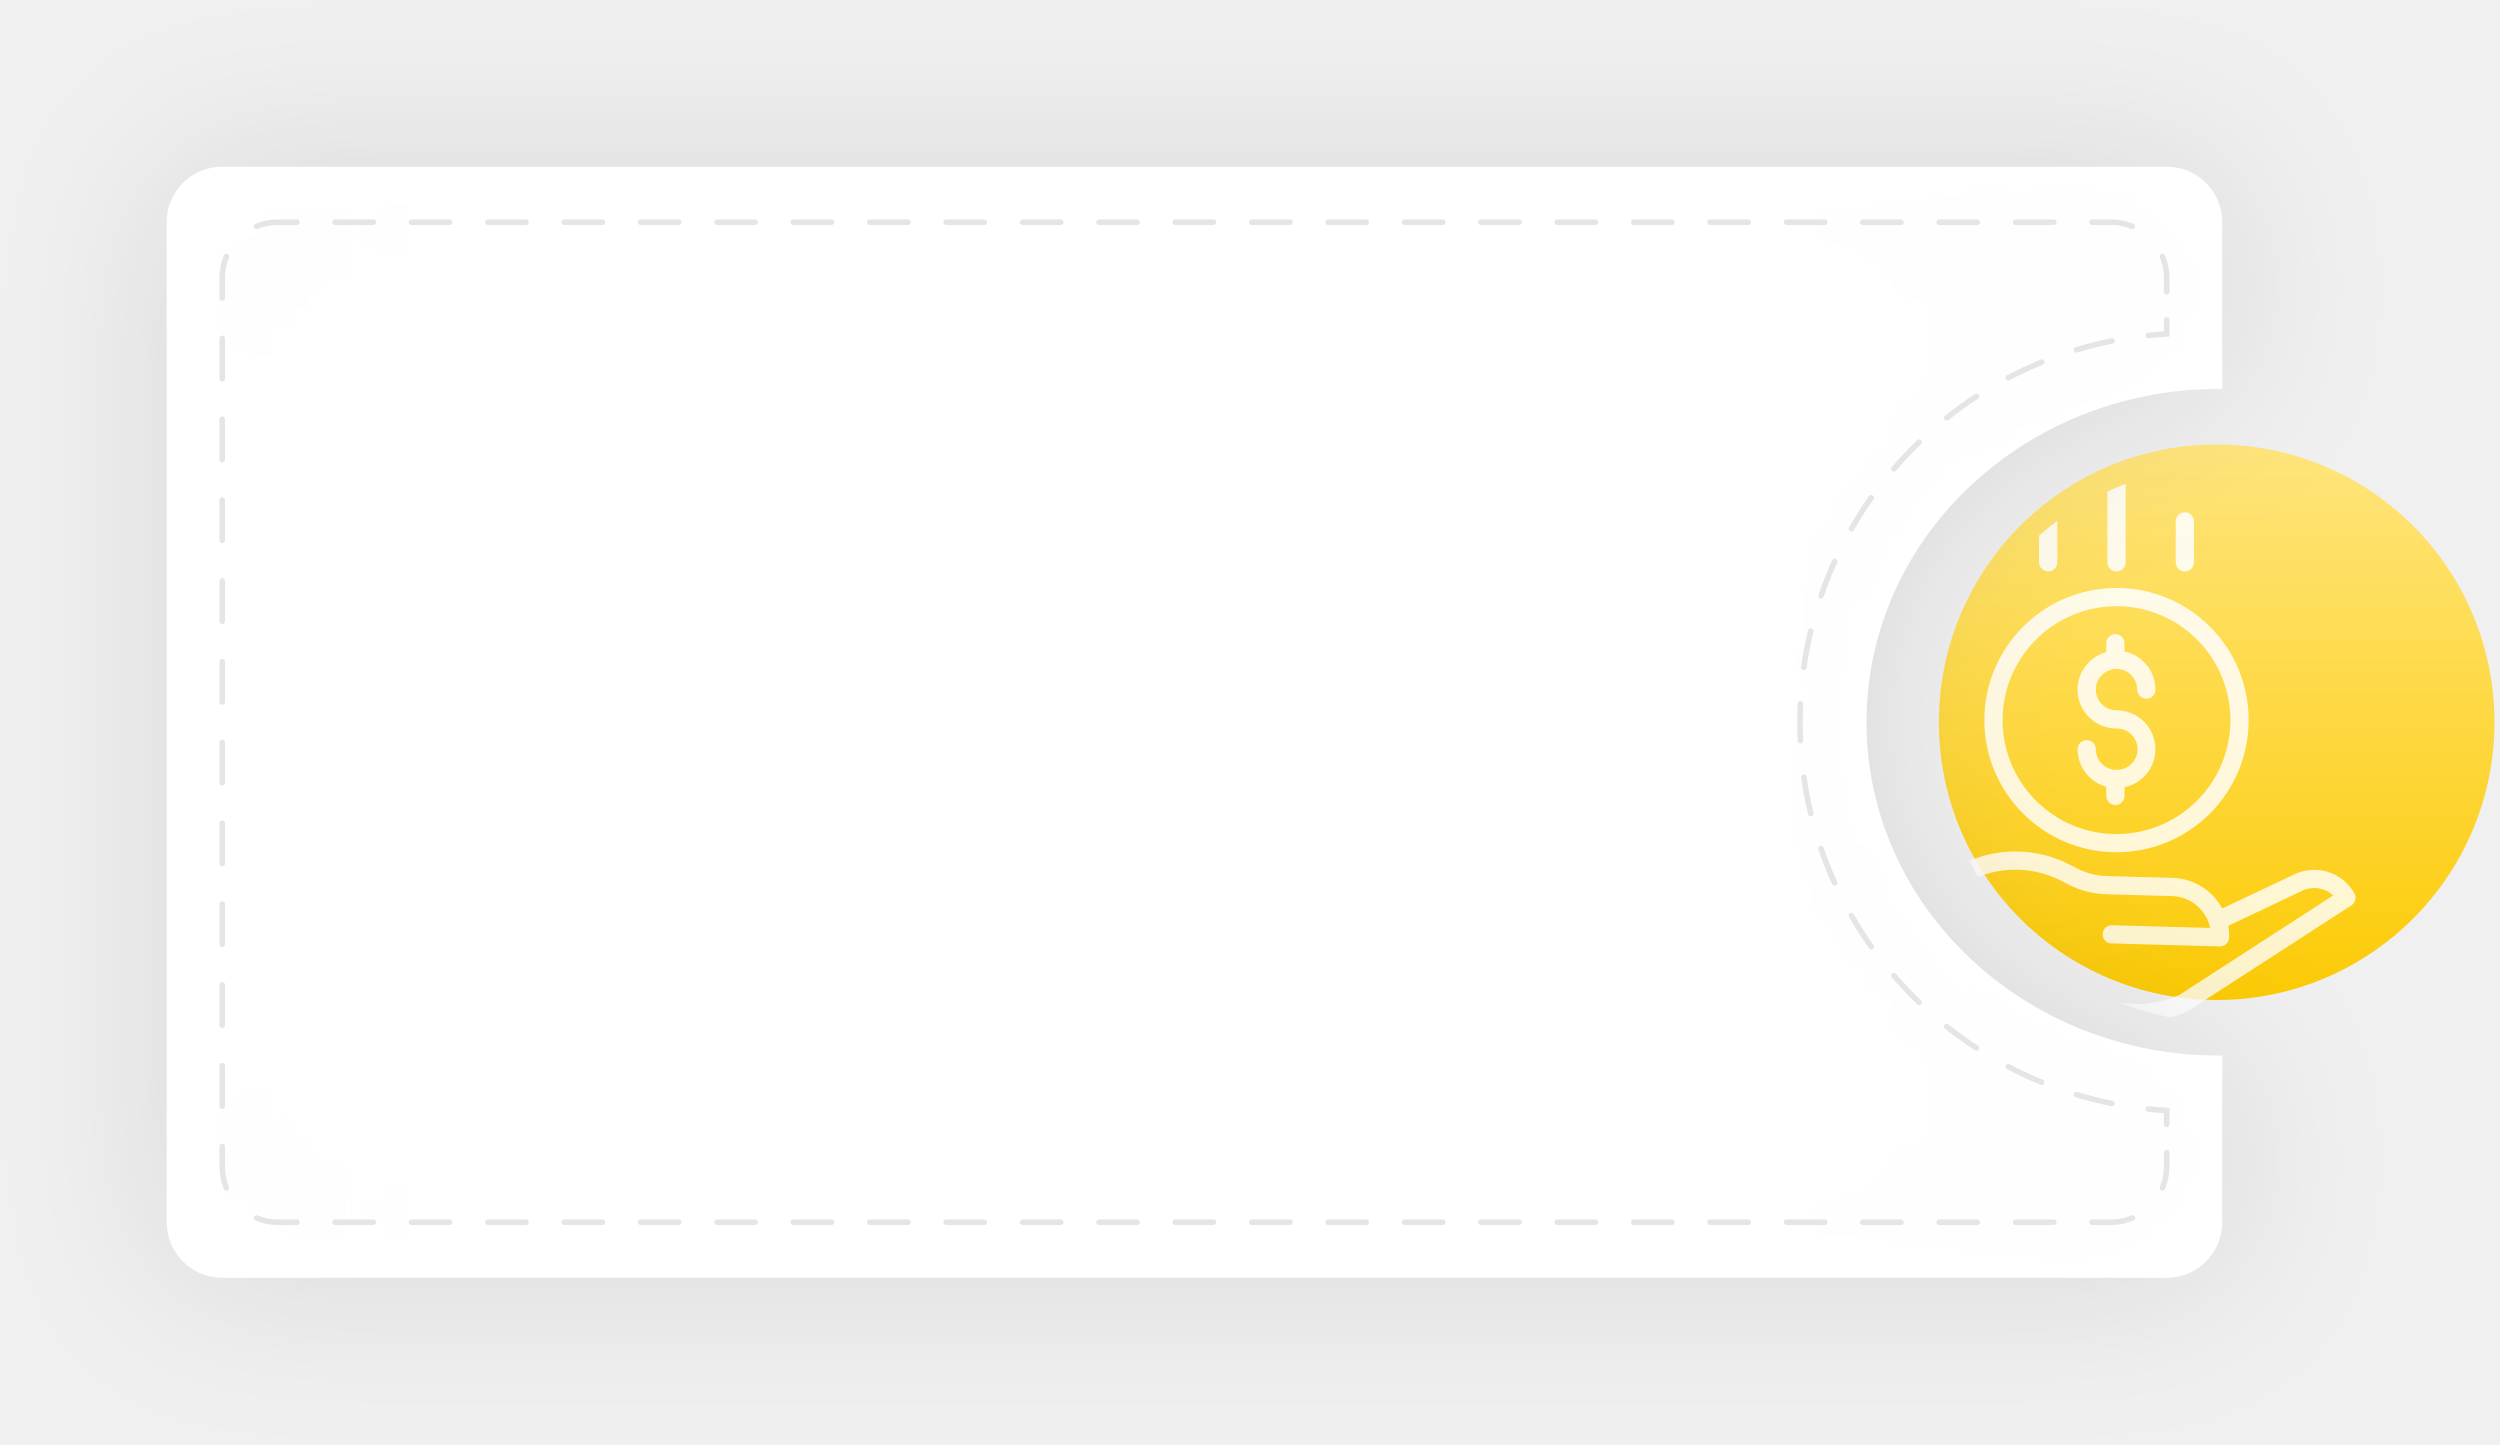
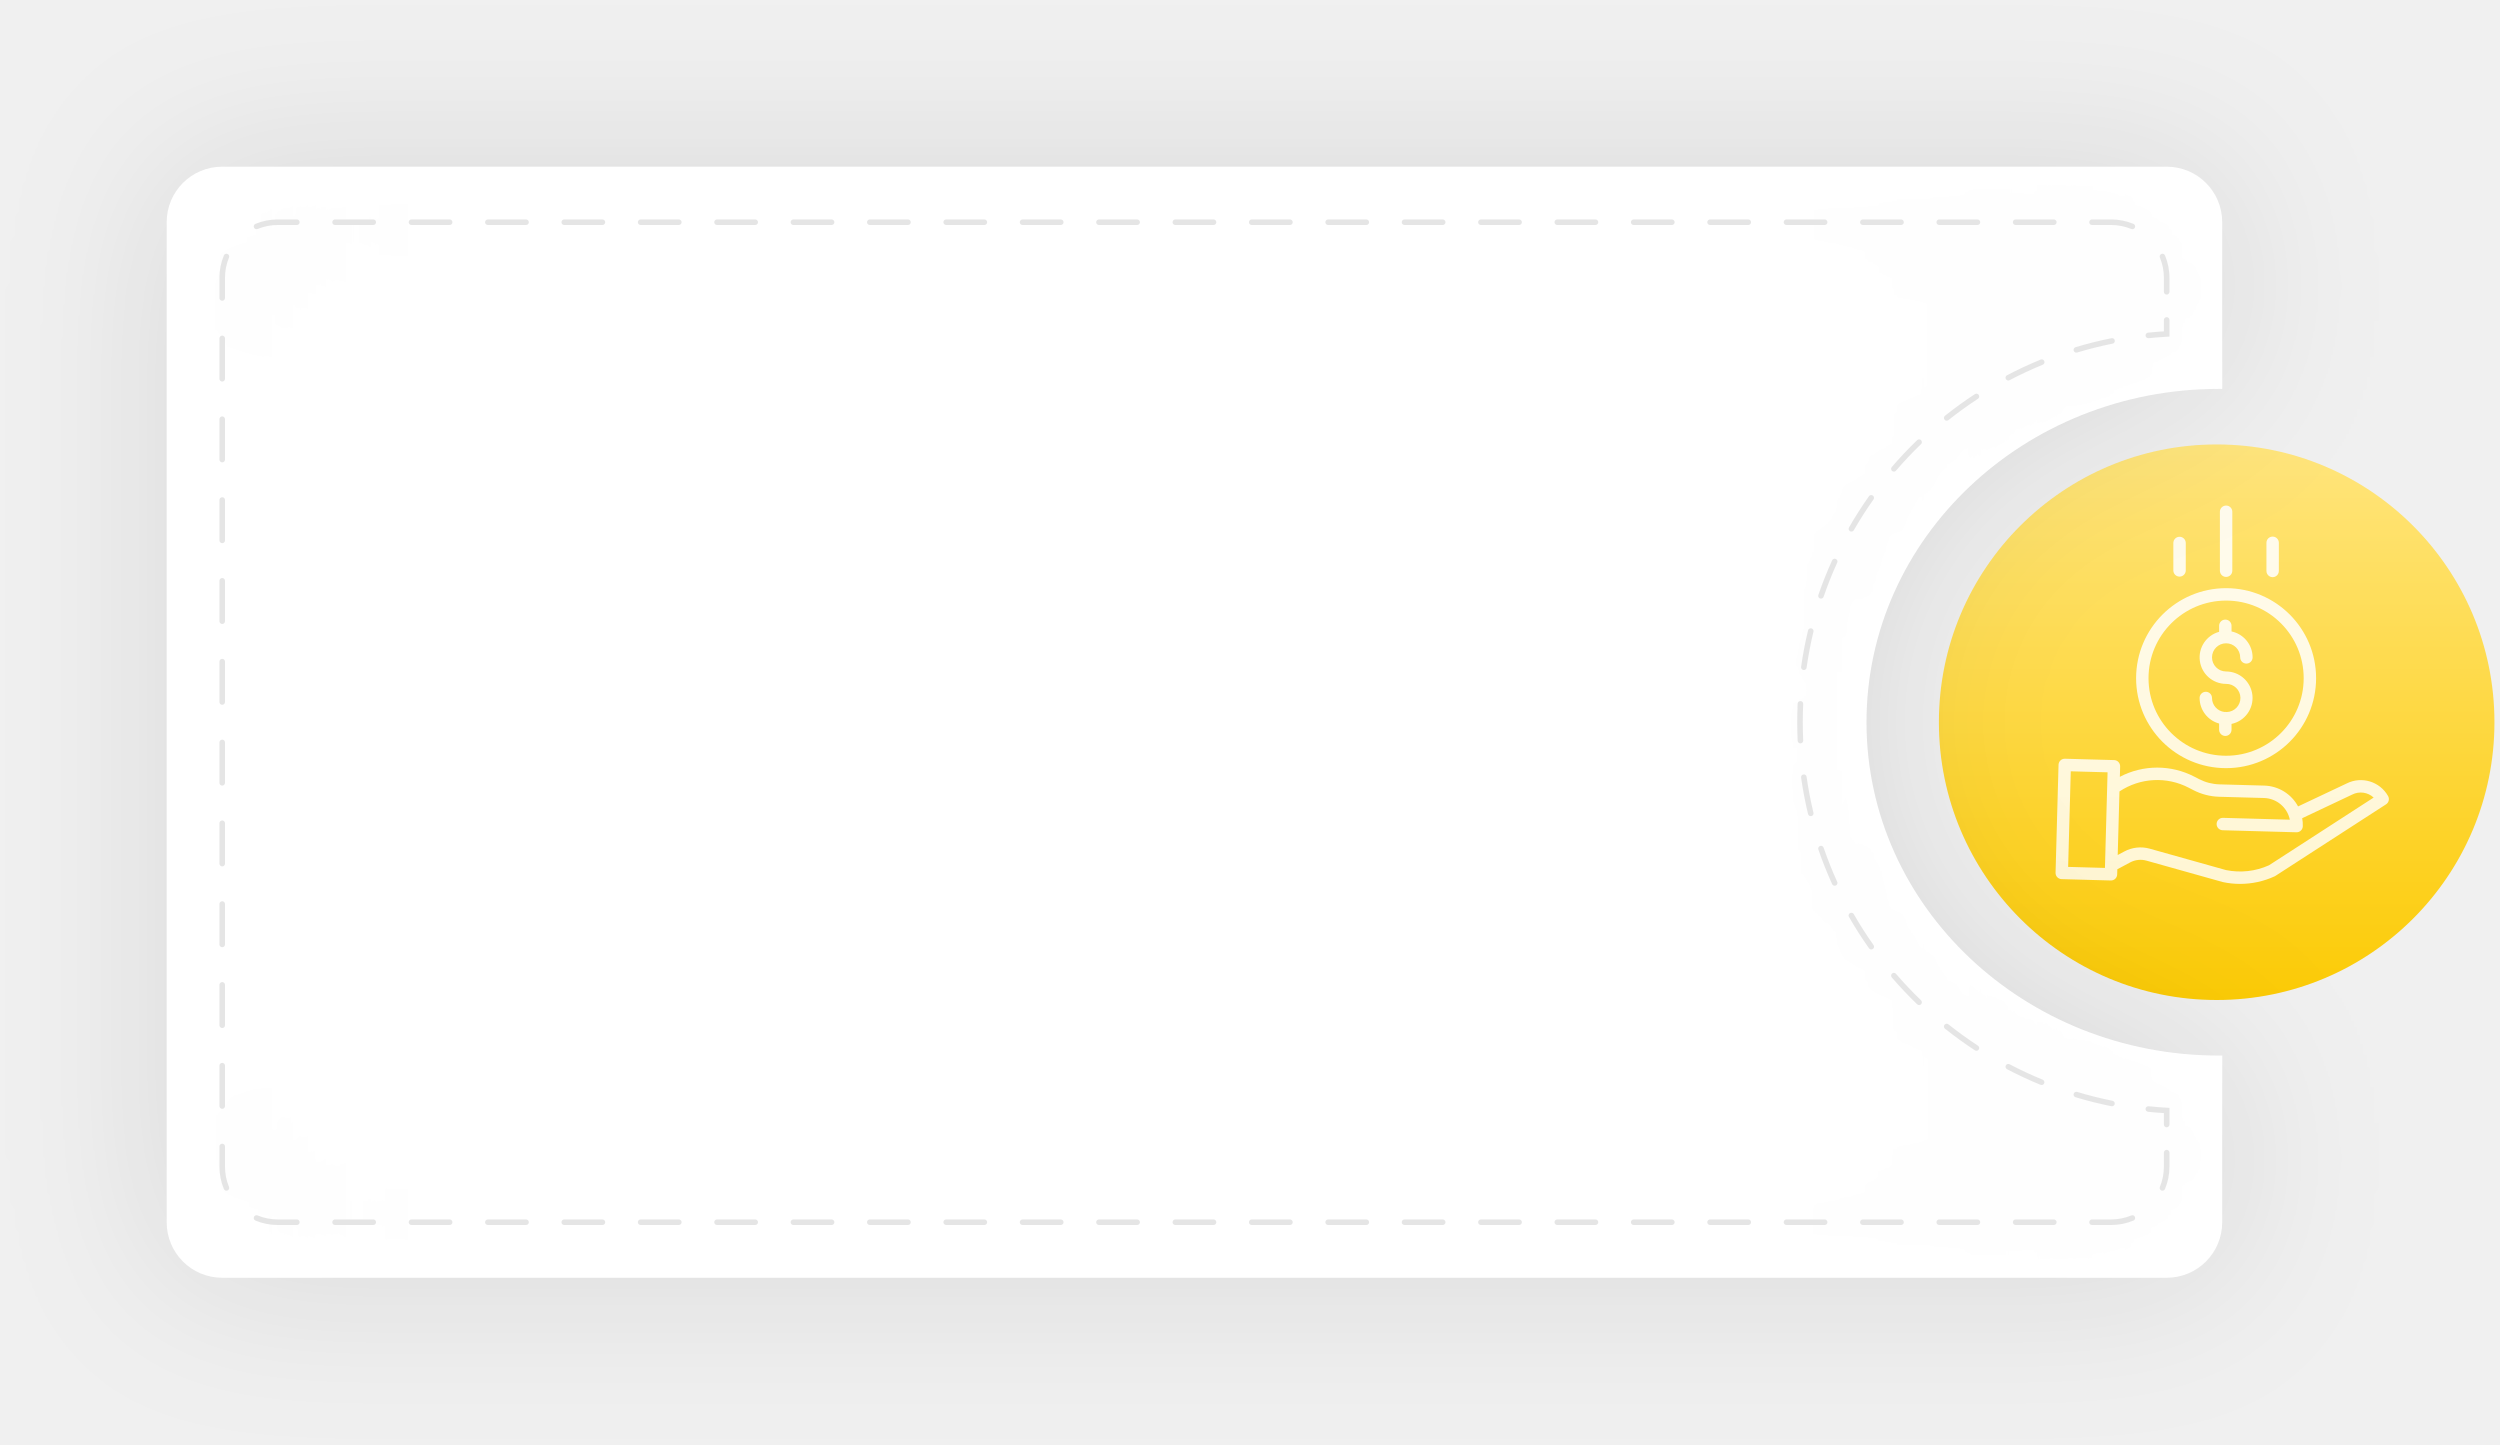
<svg xmlns="http://www.w3.org/2000/svg" width="450" height="260" fill="none">
  <path d="M449 130c0 27.614-22.386 50-50 50s-50-22.386-50-50 22.386-50 50-50 50 22.386 50 50z" fill="url(#paint0_linear)" />
-   <mask id="mask0" maskUnits="userSpaceOnUse" x="350" y="84" width="100" height="100">
-     <circle cx="400" cy="134" r="50" fill="url(#paint1_linear)" />
+   <mask id="mask0" maskUnits="userSpaceOnUse" x="350" y="80" width="100" height="100">
+     <circle cx="400" cy="130" r="50" fill="url(#paint1_linear)" />
  </mask>
  <g mask="url(#mask0)">
-     <path fill-rule="evenodd" clip-rule="evenodd" d="M382.615 85.64v15.583a1.64 1.64 0 11-3.28 0V85.64a1.64 1.64 0 113.28 0zm-1.643 67.766c-13.137 0-23.786-10.649-23.786-23.786.015-13.13 10.656-23.771 23.786-23.786 13.137 0 23.786 10.649 23.786 23.786 0 13.137-10.649 23.786-23.786 23.786zm20.505-23.786c0-11.325-9.18-20.505-20.505-20.505-11.319.013-20.492 9.186-20.505 20.505 0 11.325 9.18 20.505 20.505 20.505s20.505-9.18 20.505-20.505zm-20.931 8.937c.188-.028.378-.021.563.019a3.72 3.72 0 00-.137-7.441 7.004 7.004 0 01-1.845-13.761v-1.593a1.64 1.64 0 013.281 0v1.493a7.016 7.016 0 015.569 6.857 1.64 1.64 0 01-3.28 0 3.725 3.725 0 10-3.725 3.724 7.005 7.005 0 011.436 13.86v1.541a1.64 1.64 0 01-3.281 0v-1.64a7.018 7.018 0 01-5.159-6.757 1.64 1.64 0 113.28 0 3.73 3.73 0 003.298 3.698zm32.299 18.893l-12.849 6.071a10.463 10.463 0 00-8.922-5.505l-11.862-.326a12.542 12.542 0 01-5.391-1.392l-1.207-.626a21.292 21.292 0 00-19.72.021l.076-2.734a1.641 1.641 0 00-1.595-1.686l-13.007-.358a1.64 1.64 0 00-1.684 1.595l-.786 28.543a1.64 1.64 0 001.595 1.685l13.007.358h.045a1.64 1.64 0 001.64-1.595l.037-1.366 3.38-1.809a5.797 5.797 0 014.325-.473l20.179 5.663.018.005.021.006.067.016a21.879 21.879 0 0013.578-1.538c.07-.032.138-.07.203-.112l29.257-18.924a1.64 1.64 0 00.537-2.185 8.285 8.285 0 00-10.942-3.334zm-73.622 22.054l.695-25.264 9.727.268-.695 25.265-9.727-.269zm53.089-.429a18.603 18.603 0 01-11.373 1.27l-20.124-5.649a9.071 9.071 0 00-6.762.739l-1.726.925.462-16.798a18.032 18.032 0 0118.317-.977l1.207.626a15.829 15.829 0 006.809 1.758l11.863.326a7.194 7.194 0 016.837 5.733l-17.669-.487a1.64 1.64 0 00-.09 3.279l19.499.537h.045a1.64 1.64 0 001.639-1.595 10.46 10.46 0 00-.158-2.128l13.179-6.228a.256.256 0 00.024-.011l.014-.007a5.01 5.01 0 015.667.794l-27.66 17.893zm2.602-77.852v-7.381a1.64 1.64 0 10-3.281 0v7.381a1.64 1.64 0 003.281 0zm-24.603-7.381v7.381a1.64 1.64 0 01-3.281 0v-7.381a1.64 1.64 0 013.281 0z" fill="#fff" style="mix-blend-mode:overlay" />
+     <path fill-rule="evenodd" clip-rule="evenodd" d="M401.816 92.117v10.612a1.117 1.117 0 11-2.234 0V92.117a1.117 1.117 0 112.234 0zm-1.119 46.15c-8.947 0-16.199-7.252-16.199-16.198.011-8.942 7.257-16.189 16.199-16.199 8.946 0 16.199 7.252 16.199 16.199 0 8.946-7.253 16.198-16.199 16.198zm13.965-16.198c0-7.713-6.252-13.965-13.965-13.965-7.709.009-13.956 6.256-13.965 13.965 0 7.712 6.252 13.964 13.965 13.964s13.965-6.252 13.965-13.964zm-14.255 6.086c.128-.019.257-.014.383.013a2.534 2.534 0 00-.093-5.068 4.77 4.77 0 01-1.256-9.371v-1.085a1.117 1.117 0 112.234 0v1.016a4.78 4.78 0 013.793 4.67 1.117 1.117 0 11-2.234 0 2.536 2.536 0 10-2.537 2.536 4.771 4.771 0 01.978 9.439v1.05a1.117 1.117 0 11-2.234 0v-1.117a4.779 4.779 0 01-3.514-4.602 1.117 1.117 0 112.234 0 2.54 2.54 0 002.246 2.519zm21.996 12.867l-8.75 4.134a7.128 7.128 0 00-6.077-3.749l-8.078-.222a8.542 8.542 0 01-3.671-.948l-.822-.426a14.498 14.498 0 00-13.43.014l.052-1.862a1.117 1.117 0 00-1.086-1.148l-8.858-.244a1.116 1.116 0 00-1.147 1.086L370 157.096a1.119 1.119 0 001.086 1.148l8.859.243h.03c.606 0 1.101-.481 1.117-1.086l.026-.93 2.301-1.232a3.949 3.949 0 012.946-.323l13.742 3.857a14.73 14.73 0 003.093.33 14.9 14.9 0 006.226-1.359c.048-.022.094-.047.139-.076l19.924-12.888c.497-.322.657-.973.366-1.488a5.642 5.642 0 00-7.452-2.27zm-50.138 15.019l.473-17.206 6.625.183-.474 17.206-6.624-.183zm36.155-.292a12.668 12.668 0 01-7.746.864l-13.705-3.847a6.173 6.173 0 00-4.604.504l-1.176.63.314-11.44a12.281 12.281 0 0112.475-.666l.822.426a10.788 10.788 0 004.637 1.198l8.079.222a4.9 4.9 0 014.656 3.905l-12.033-.333a1.117 1.117 0 00-.061 2.234l13.279.365h.031c.605 0 1.1-.482 1.116-1.086a7.029 7.029 0 00-.108-1.449l8.976-4.241.026-.013a3.413 3.413 0 013.859.541l-18.837 12.186zm1.772-53.02v-5.026a1.117 1.117 0 10-2.234 0v5.026a1.118 1.118 0 102.234 0zm-16.755-5.026v5.026a1.119 1.119 0 01-2.235 0v-5.026a1.118 1.118 0 012.235 0z" fill="#fff" style="mix-blend-mode:overlay" />
  </g>
  <g filter="url(#filter0_d)">
    <path fill-rule="evenodd" clip-rule="evenodd" d="M40 30c-5.523 0-10 4.477-10 10v180c0 5.523 4.477 10 10 10h350c5.523 0 10-4.477 10-10v-30.003l-.6.003c-35.031 0-63.429-26.863-63.429-60s28.398-60 63.429-60c.2 0 .4 0 .6.003V40c0-5.523-4.477-10-10-10H40z" fill="#fff" />
  </g>
  <g filter="url(#filter1_d)">
-     <path d="M390 199.888h.5v-.473l-.472-.027-.028.5zm0-139.776l.028.5.472-.027v-.473h-.5zM39.5 53.636a.5.5 0 001 0h-1zm1 7.273a.5.5 0 00-1 0h1zm-1 7.273a.5.5 0 101 0h-1zm1 7.272a.5.5 0 00-1 0h1zm-1 7.273a.5.5 0 001 0h-1zm1 7.273a.5.5 0 00-1 0h1zm-1 7.273a.5.5 0 101 0h-1zm1 7.272a.5.5 0 00-1 0h1zm-1 7.273a.5.5 0 001 0h-1zm1 7.273a.5.5 0 00-1 0h1zm-1 7.273a.5.5 0 001 0h-1zm1 7.272a.5.5 0 00-1 0h1zm-1 7.273a.5.5 0 001 0h-1zm1 7.273a.5.5 0 00-1 0h1zm-1 7.273a.5.5 0 001 0h-1zm1 7.272a.5.5 0 00-1 0h1zm-1 7.273a.5.5 0 001 0h-1zm1 7.273a.5.5 0 00-1 0h1zm-1 7.272a.5.5 0 101 0h-1zm1 7.273a.5.5 0 00-1 0h1zm-1 7.273a.5.5 0 001 0h-1zm1 7.273a.5.5 0 10-1 0h1zm-.203 7.655a.5.5 0 10.924-.383l-.924.383zm6.067 4.76a.5.5 0 00-.383.924l.383-.924zm7.074 1.721a.5.5 0 000-1v1zm6.874-1a.5.5 0 000 1v-1zm6.876 1a.5.5 0 000-1v1zm6.874-1a.5.5 0 000 1v-1zm6.876 1a.5.5 0 000-1v1zm6.874-1a.5.5 0 000 1v-1zm6.876 1a.5.5 0 000-1v1zm6.874-1a.5.5 0 000 1v-1zm6.876 1a.5.5 0 000-1v1zm6.874-1a.5.5 0 000 1v-1zm6.876 1a.5.5 0 000-1v1zm6.874-1a.5.5 0 000 1v-1zm6.875 1a.5.5 0 100-1v1zm6.875-1a.5.5 0 000 1v-1zm6.876 1a.5.5 0 000-1v1zm6.874-1a.5.5 0 000 1v-1zm6.876 1a.5.5 0 000-1v1zm6.874-1a.5.5 0 000 1v-1zm6.876 1a.5.5 0 000-1v1zm6.874-1a.5.5 0 000 1v-1zm6.876 1a.5.5 0 000-1v1zm6.874-1a.5.5 0 000 1v-1zm6.876 1a.5.5 0 000-1v1zm6.874-1a.5.5 0 000 1v-1zm6.876 1a.5.5 0 000-1v1zm6.874-1a.5.5 0 000 1v-1zm6.876 1a.5.5 0 000-1v1zm6.874-1a.5.5 0 000 1v-1zm6.876 1a.5.5 0 000-1v1zm6.874-1a.5.5 0 000 1v-1zm6.876 1a.5.5 0 000-1v1zm6.874-1a.5.5 0 000 1v-1zm6.876 1a.5.5 0 000-1v1zm6.874-1a.5.5 0 000 1v-1zm6.876 1a.5.5 0 000-1v1zm6.874-1a.5.5 0 000 1v-1zm6.876 1a.5.5 0 000-1v1zm6.874-1a.5.5 0 000 1v-1zm6.876 1a.5.5 0 000-1v1zm6.874-1a.5.5 0 000 1v-1zm6.876 1a.5.5 0 000-1v1zm6.874-1a.5.5 0 000 1v-1zm6.876 1a.5.5 0 000-1v1zm6.874-1a.5.5 0 000 1v-1zm6.876 1a.5.5 0 000-1v1zm6.874-1a.5.5 0 000 1v-1zm6.876 1a.5.5 0 000-1v1zm6.874-1a.5.5 0 000 1v-1zm7.457.203a.5.5 0 10-.383-.924l.383.924zm4.76-6.067a.5.5 0 10.924.383l-.924-.383zm1.721-6.164a.5.5 0 00-1 0h1zm-1-5.056a.5.5 0 001 0h-1zm-2.75-3.29a.5.5 0 10-.103.995l.103-.995zm-6.696-.005a.5.5 0 10.197-.981l-.197.981zm-6.179-2.579a.5.5 0 00-.289.957l.289-.957zm-6.573-1.273a.499.499 0 10.379-.925l-.379.925zm-5.578-3.702a.499.499 0 10-.465.885l.465-.885zm-6.215-2.492a.501.501 0 00.547-.837l-.547.837zm-4.781-4.686a.5.5 0 10-.623.782l.623-.782zm-5.637-3.613a.5.5 0 00.694-.721l-.694.721zm-3.821-5.499a.5.5 0 00-.758.652l.758-.652zm-4.861-4.604a.5.5 0 10.816-.577l-.816.577zm-2.723-6.116a.5.5 0 10-.867.498l.867-.498zm-3.909-5.436a.5.5 0 10.91-.413l-.91.413zm-1.52-6.52a.5.5 0 10-.945.325l.945-.325zm-2.81-6.077a.5.5 0 00.973-.233l-.973.233zm-.257-6.69a.5.5 0 10-.99.14l.99-.14zm-1.613-6.5a.5.5 0 00.999-.046l-.999.046zm.999-6.622a.5.5 0 10-.999-.046l.999.046zm-.376-6.686a.5.5 0 10.99.14l-.99-.14zm2.22-6.317a.5.5 0 00-.973-.233l.973.233zm.892-6.635a.5.5 0 10.945.325l-.945-.325zm3.375-5.782a.5.5 0 10-.91-.413l.91.413zm2.132-6.347a.5.5 0 00.867.498l-.867-.498zm4.406-5.04a.5.5 0 10-.816-.578l.816.577zm3.287-5.834a.5.5 0 00.758.652l-.758-.652zm5.273-4.126a.5.5 0 00-.694-.72l.694.72zm4.32-5.116a.5.5 0 10.623.782l-.623-.782zm5.951-3.067a.501.501 0 00-.547-.837l.547.837zm5.203-4.214a.499.499 0 10.465.885l-.465-.885zm6.422-1.892a.5.5 0 10-.379-.925l.379.925zm5.905-3.155a.5.5 0 00.289.957l-.289-.957zm6.665-.641a.5.5 0 10-.197-.98l.197.98zm6.396-1.981a.5.5 0 00.103.995l-.103-.995zm3.853-2.295a.5.5 0 00-1 0h1zm-1-5.056a.5.5 0 001 0h-1zm.203-6.547a.5.5 0 10-.924.383l.924-.383zm-6.067-4.76a.5.5 0 00.383-.924l-.383.924zm-7.074-1.721a.5.5 0 000 1v-1zm-6.874 1a.5.5 0 000-1v1zm-6.876-1a.5.5 0 000 1v-1zm-6.874 1a.5.5 0 000-1v1zm-6.876-1a.5.5 0 000 1v-1zm-6.874 1a.5.5 0 000-1v1zm-6.876-1a.5.5 0 000 1v-1zm-6.874 1a.5.5 0 000-1v1zm-6.876-1a.5.5 0 000 1v-1zm-6.874 1a.5.5 0 000-1v1zm-6.876-1a.5.5 0 000 1v-1zm-6.874 1a.5.5 0 000-1v1zm-6.876-1a.5.5 0 000 1v-1zm-6.874 1a.5.5 0 000-1v1zm-6.876-1a.5.5 0 000 1v-1zm-6.874 1a.5.5 0 000-1v1zm-6.876-1a.5.5 0 000 1v-1zm-6.874 1a.5.5 0 000-1v1zm-6.876-1a.5.5 0 000 1v-1zm-6.874 1a.5.5 0 000-1v1zm-6.876-1a.5.5 0 000 1v-1zm-6.874 1a.5.5 0 000-1v1zm-6.876-1a.5.5 0 000 1v-1zm-6.874 1a.5.5 0 000-1v1zm-6.876-1a.5.5 0 000 1v-1zm-6.874 1a.5.5 0 000-1v1zm-6.876-1a.5.5 0 000 1v-1zm-6.874 1a.5.5 0 000-1v1zm-6.876-1a.5.5 0 000 1v-1zm-6.874 1a.5.5 0 000-1v1zm-6.876-1a.5.5 0 000 1v-1zm-6.874 1a.5.5 0 000-1v1zm-6.875-1a.5.5 0 100 1v-1zm-6.876 1a.5.5 0 100-1v1zm-6.875-1a.5.5 0 000 1v-1zm-6.874 1a.5.5 0 000-1v1zm-6.876-1a.5.5 0 000 1v-1zm-6.874 1a.5.5 0 000-1v1zm-6.875-1a.5.5 0 100 1v-1zm-6.876 1a.5.5 0 100-1v1zm-6.875-1a.5.5 0 000 1v-1zm-6.874 1a.5.5 0 000-1v1zm-6.876-1a.5.5 0 000 1v-1zm-6.874 1a.5.5 0 000-1v1zm-6.876-1a.5.5 0 000 1v-1zm-6.874 1a.5.5 0 000-1v1zm-6.876-1a.5.5 0 000 1v-1zm-6.874 1a.5.5 0 000-1v1zm-7.457-.203a.5.5 0 00.383.924l-.383-.924zm-4.76 6.067a.5.5 0 00-.924-.383l.924.383zM39.5 50v3.636h1V50h-1zm0 10.91v7.272h1v-7.273h-1zm0 14.544v7.273h1v-7.273h-1zM39.5 90v7.273h1V90h-1zm0 14.545v7.273h1v-7.273h-1zm0 14.546v7.273h1v-7.273h-1zm0 14.545v7.273h1v-7.273h-1zm0 14.546v7.273h1v-7.273h-1zm0 14.545V170h1v-7.273h-1zm0 14.546v7.272h1v-7.272h-1zm0 14.545v7.273h1v-7.273h-1zm0 14.546V210h1v-3.636h-1zm0 3.636c0 1.423.283 2.781.797 4.019l.924-.383A9.467 9.467 0 0140.5 210h-1zm6.48 9.703c1.24.514 2.597.797 4.02.797v-1a9.456 9.456 0 01-3.636-.721l-.383.924zm4.02.797h3.438v-1H50v1zm10.313 0h6.874v-1h-6.874v1zm13.75 0h6.874v-1h-6.874v1zm13.75 0h6.874v-1h-6.874v1zm13.749 0h6.876v-1h-6.876v1zm13.75 0h6.876v-1h-6.876v1zm13.75 0h6.875v-1h-6.875v1zm13.75 0h6.876v-1h-6.876v1zm13.75 0h6.876v-1h-6.876v1zm13.75 0h6.876v-1h-6.876v1zm13.75 0h6.876v-1h-6.876v1zm13.75 0h6.876v-1h-6.876v1zm13.75 0h6.876v-1h-6.876v1zm13.75 0h6.876v-1h-6.876v1zm13.75 0h6.876v-1h-6.876v1zm13.75 0h6.876v-1h-6.876v1zm13.75 0h6.876v-1h-6.876v1zm13.75 0h6.876v-1h-6.876v1zm13.75 0h6.876v-1h-6.876v1zm13.75 0h6.876v-1h-6.876v1zm13.75 0h6.876v-1h-6.876v1zm13.75 0h6.876v-1h-6.876v1zm13.75 0h6.876v-1h-6.876v1zm13.75 0h6.876v-1h-6.876v1zm13.75 0H380v-1h-3.438v1zm3.438 0c1.423 0 2.781-.283 4.019-.797l-.383-.924a9.452 9.452 0 01-3.636.721v1zm9.703-6.481c.514-1.238.797-2.596.797-4.019h-1a9.452 9.452 0 01-.721 3.636l.924.383zM390.5 210v-2.528h-1V210h1zm0-7.584v-2.528h-1v2.528h1zm-.472-3.028a69.392 69.392 0 01-3.278-.262l-.103.995c1.101.114 2.21.203 3.325.266l.056-.999zm-9.777-1.248a69.002 69.002 0 01-6.376-1.598l-.289.957a70.277 70.277 0 006.468 1.622l.197-.981zm-12.57-3.796a69.248 69.248 0 01-5.957-2.777l-.465.885a69.901 69.901 0 006.043 2.817l.379-.925zm-11.625-6.106a69.7 69.7 0 01-5.328-3.849l-.623.782a70.749 70.749 0 005.404 3.904l.547-.837zm-10.271-8.183a69.792 69.792 0 01-4.515-4.778l-.758.652a71.067 71.067 0 004.579 4.847l.694-.721zm-8.56-9.959a69.786 69.786 0 01-3.539-5.539l-.867.498a70.565 70.565 0 003.59 5.618l.816-.577zm-6.538-11.388a69.289 69.289 0 01-2.43-6.107l-.945.325a69.926 69.926 0 002.465 6.195l.91-.413zm-4.267-12.417a69.146 69.146 0 01-1.23-6.457l-.99.14a70.36 70.36 0 001.247 6.55l.973-.233zm-1.844-13.003A71.742 71.742 0 01324.5 130h-1c0 1.118.026 2.229.077 3.334l.999-.046zM324.5 130c0-1.102.026-2.198.076-3.288l-.999-.046A72.292 72.292 0 00323.5 130h1zm.69-9.834c.31-2.186.721-4.34 1.23-6.457l-.973-.233a70.36 70.36 0 00-1.247 6.55l.99.14zm3.067-12.767a69.289 69.289 0 012.43-6.107l-.91-.413a69.926 69.926 0 00-2.465 6.195l.945.325zm5.429-11.956a69.806 69.806 0 013.539-5.539l-.816-.577a70.615 70.615 0 00-3.59 5.618l.867.498zm7.584-10.72a69.937 69.937 0 014.515-4.778l-.694-.72a70.968 70.968 0 00-4.579 4.846l.758.652zm9.458-9.112a69.73 69.73 0 015.328-3.849l-.547-.837a70.726 70.726 0 00-5.404 3.904l.623.782zm10.996-7.178a69.158 69.158 0 015.957-2.777l-.379-.925a70.233 70.233 0 00-6.043 2.817l.465.885zm12.151-4.975a69.1 69.1 0 016.376-1.598l-.197-.98c-2.194.44-4.352.982-6.468 1.62l.289.958zm12.875-2.584c1.086-.113 2.178-.2 3.278-.262l-.056-.999a70.987 70.987 0 00-3.325.266l.103.995zm3.75-.762v-2.528h-1v2.528h1zm0-7.584V50h-1v2.528h1zm0-2.528c0-1.423-.283-2.78-.797-4.02l-.924.384A9.456 9.456 0 01389.5 50h1zm-6.481-9.703A10.466 10.466 0 00380 39.5v1c1.289 0 2.517.257 3.636.72l.383-.923zM380 39.5h-3.438v1H380v-1zm-10.312 0h-6.876v1h6.876v-1zm-13.75 0h-6.876v1h6.876v-1zm-13.75 0h-6.876v1h6.876v-1zm-13.75 0h-6.876v1h6.876v-1zm-13.75 0h-6.876v1h6.876v-1zm-13.75 0h-6.876v1h6.876v-1zm-13.75 0h-6.876v1h6.876v-1zm-13.75 0h-6.876v1h6.876v-1zm-13.75 0h-6.876v1h6.876v-1zm-13.75 0h-6.876v1h6.876v-1zm-13.75 0h-6.876v1h6.876v-1zm-13.75 0h-6.876v1h6.876v-1zm-13.75 0h-6.876v1h6.876v-1zm-13.75 0h-6.876v1h6.876v-1zm-13.75 0h-6.876v1h6.876v-1zm-13.75 0h-6.875v1h6.875v-1zm-13.751 0h-6.875v1h6.875v-1zm-13.749 0h-6.876v1h6.876v-1zm-13.75 0h-6.875v1h6.875v-1zm-13.751 0h-6.875v1h6.875v-1zm-13.75 0h-6.874v1h6.874v-1zm-13.75 0h-6.874v1h6.874v-1zm-13.75 0h-6.874v1h6.874v-1zm-13.75 0H50v1h3.438v-1zM50 39.5c-1.423 0-2.78.283-4.02.797l.384.924A9.47 9.47 0 0150 40.5v-1zm-9.703 6.48A10.471 10.471 0 0039.5 50h1a9.47 9.47 0 01.72-3.636l-.923-.383z" fill="#E5E5E5" />
+     <path d="M390 199.888h.5v-.473l-.472-.027-.028.5zm0-139.776l.028.5.472-.027v-.473h-.5zM39.5 53.636a.5.5 0 001 0h-1zm1 7.273a.5.5 0 00-1 0h1zm-1 7.273a.5.5 0 101 0h-1zm1 7.272a.5.5 0 00-1 0h1zm-1 7.273a.5.5 0 001 0h-1zm1 7.273a.5.5 0 00-1 0h1zm-1 7.273a.5.5 0 101 0h-1zm1 7.272a.5.5 0 00-1 0h1zm-1 7.273a.5.5 0 001 0h-1zm1 7.273a.5.5 0 00-1 0h1zm-1 7.273a.5.5 0 001 0h-1zm1 7.272a.5.5 0 00-1 0h1zm-1 7.273a.5.5 0 001 0h-1zm1 7.273a.5.5 0 00-1 0h1zm-1 7.273a.5.5 0 001 0h-1zm1 7.272a.5.5 0 00-1 0h1zm-1 7.273a.5.5 0 001 0h-1zm1 7.273a.5.5 0 00-1 0h1zm-1 7.272a.5.5 0 101 0h-1zm1 7.273a.5.5 0 00-1 0h1zm-1 7.273a.5.5 0 001 0h-1zm1 7.273a.5.5 0 10-1 0h1zm-.203 7.655a.5.5 0 10.924-.383l-.924.383zm6.067 4.76a.5.5 0 00-.383.924l.383-.924zm7.074 1.721a.5.5 0 000-1v1zm6.874-1a.5.5 0 000 1v-1zm6.876 1a.5.5 0 000-1v1zm6.874-1a.5.5 0 000 1v-1zm6.876 1a.5.5 0 000-1v1zm6.874-1a.5.5 0 000 1v-1zm6.876 1a.5.5 0 000-1v1zm6.874-1a.5.5 0 000 1v-1zm6.876 1a.5.5 0 000-1v1zm6.874-1a.5.5 0 000 1v-1zm6.876 1a.5.5 0 000-1v1zm6.874-1a.5.5 0 000 1v-1zm6.875 1a.5.5 0 100-1v1zm6.875-1a.5.5 0 000 1v-1zm6.876 1a.5.5 0 000-1v1zm6.874-1a.5.5 0 000 1v-1zm6.876 1a.5.5 0 000-1v1zm6.874-1a.5.5 0 000 1v-1zm6.876 1a.5.5 0 000-1v1zm6.874-1a.5.5 0 000 1v-1zm6.876 1a.5.5 0 000-1v1zm6.874-1a.5.5 0 000 1v-1zm6.876 1a.5.5 0 000-1v1zm6.874-1a.5.5 0 000 1v-1zm6.876 1a.5.5 0 000-1v1zm6.874-1a.5.5 0 000 1v-1zm6.876 1a.5.5 0 000-1v1zm6.874-1a.5.5 0 000 1v-1zm6.876 1a.5.5 0 000-1v1zm6.874-1a.5.5 0 000 1v-1zm6.876 1a.5.5 0 000-1v1zm6.874-1a.5.5 0 000 1v-1zm6.876 1a.5.5 0 000-1v1zm6.874-1a.5.5 0 000 1v-1zm6.876 1a.5.5 0 000-1v1zm6.874-1a.5.5 0 000 1v-1zm6.876 1a.5.5 0 000-1v1zm6.874-1a.5.5 0 000 1v-1zm6.876 1a.5.5 0 000-1v1zm6.874-1a.5.5 0 000 1v-1zm6.876 1a.5.5 0 000-1v1zm6.874-1a.5.5 0 000 1v-1zm6.876 1a.5.5 0 000-1v1zm6.874-1a.5.5 0 000 1v-1zm6.876 1a.5.5 0 000-1v1zm6.874-1a.5.5 0 000 1v-1zm6.876 1a.5.5 0 000-1v1zm6.874-1a.5.5 0 000 1v-1zm7.457.203a.5.5 0 10-.383-.924l.383.924zm4.76-6.067a.5.5 0 10.924.383l-.924-.383zm1.721-6.164a.5.5 0 00-1 0h1zm-1-5.056a.5.5 0 001 0h-1zm-2.75-3.29a.5.5 0 10-.103.995l.103-.995zm-6.696-.005a.5.5 0 10.197-.981l-.197.981zm-6.179-2.579a.5.5 0 00-.289.957l.289-.957zm-6.573-1.273a.499.499 0 10.379-.925l-.379.925zm-5.578-3.702a.499.499 0 10-.465.885l.465-.885zm-6.215-2.492a.501.501 0 00.547-.837l-.547.837zm-4.781-4.686a.5.5 0 10-.623.782l.623-.782zm-5.637-3.613a.5.5 0 00.694-.721l-.694.721zm-3.821-5.499a.5.5 0 00-.758.652l.758-.652zm-4.861-4.604a.5.5 0 10.816-.577l-.816.577zm-2.723-6.116a.5.5 0 10-.867.498l.867-.498zm-3.909-5.436a.5.5 0 10.91-.413l-.91.413zm-1.52-6.52a.5.5 0 10-.945.325l.945-.325zm-2.81-6.077a.5.5 0 00.973-.233l-.973.233zm-.257-6.69a.5.5 0 10-.99.14l.99-.14zm-1.613-6.5a.5.5 0 00.999-.046l-.999.046zm.999-6.622a.5.5 0 10-.999-.046l.999.046zm-.376-6.686a.5.5 0 10.99.14l-.99-.14zm2.22-6.317a.5.5 0 00-.973-.233l.973.233zm.892-6.635a.5.5 0 10.945.325l-.945-.325zm3.375-5.782a.5.5 0 10-.91-.413l.91.413zm2.132-6.347a.5.5 0 00.867.498l-.867-.498zm4.406-5.04a.5.5 0 10-.816-.578l.816.577zm3.287-5.834a.5.5 0 00.758.652l-.758-.652zm5.273-4.126a.5.5 0 00-.694-.72l.694.72zm4.32-5.116a.5.5 0 10.623.782l-.623-.782zm5.951-3.067a.501.501 0 00-.547-.837l.547.837zm5.203-4.214a.499.499 0 10.465.885l-.465-.885zm6.422-1.892a.5.5 0 10-.379-.925l.379.925zm5.905-3.155a.5.5 0 00.289.957l-.289-.957zm6.665-.641a.5.5 0 10-.197-.98l.197.98zm6.396-1.981a.5.5 0 00.103.995l-.103-.995zm3.853-2.295a.5.5 0 00-1 0h1zm-1-5.056a.5.5 0 001 0h-1zm.203-6.547a.5.5 0 10-.924.383l.924-.383zm-6.067-4.76a.5.5 0 00.383-.924l-.383.924zm-7.074-1.721a.5.5 0 000 1v-1zm-6.874 1a.5.5 0 000-1v1zm-6.876-1a.5.5 0 000 1v-1zm-6.874 1a.5.5 0 000-1v1zm-6.876-1a.5.5 0 000 1v-1zm-6.874 1a.5.5 0 000-1v1zm-6.876-1a.5.5 0 000 1v-1zm-6.874 1a.5.5 0 000-1v1zm-6.876-1a.5.5 0 000 1v-1zm-6.874 1a.5.5 0 000-1v1zm-6.876-1a.5.5 0 000 1v-1zm-6.874 1a.5.5 0 000-1v1zm-6.876-1a.5.5 0 000 1v-1zm-6.874 1a.5.5 0 000-1v1zm-6.876-1a.5.5 0 000 1v-1zm-6.874 1a.5.5 0 000-1v1zm-6.876-1a.5.5 0 000 1v-1zm-6.874 1a.5.5 0 000-1v1zm-6.876-1a.5.5 0 000 1v-1zm-6.874 1a.5.5 0 000-1v1zm-6.876-1a.5.5 0 000 1v-1zm-6.874 1a.5.5 0 000-1v1zm-6.876-1a.5.5 0 000 1v-1zm-6.874 1a.5.5 0 000-1v1zm-6.876-1a.5.5 0 000 1v-1zm-6.874 1a.5.5 0 000-1v1zm-6.876-1a.5.5 0 000 1v-1zm-6.874 1a.5.5 0 000-1v1zm-6.876-1a.5.5 0 000 1v-1zm-6.874 1a.5.5 0 000-1v1zm-6.876-1a.5.5 0 000 1v-1zm-6.874 1a.5.5 0 000-1v1zm-6.875-1a.5.5 0 100 1v-1zm-6.876 1a.5.5 0 100-1v1zm-6.875-1a.5.5 0 000 1v-1zm-6.874 1a.5.5 0 000-1v1zm-6.876-1a.5.5 0 000 1v-1zm-6.874 1a.5.5 0 000-1v1zm-6.875-1a.5.5 0 100 1v-1zm-6.876 1a.5.5 0 100-1v1zm-6.875-1a.5.5 0 000 1v-1zm-6.874 1a.5.5 0 000-1v1zm-6.876-1a.5.5 0 000 1v-1zm-6.874 1a.5.5 0 000-1v1zm-6.876-1a.5.5 0 000 1v-1zm-6.874 1a.5.5 0 000-1v1zm-6.876-1a.5.5 0 000 1v-1zm-6.874 1a.5.5 0 000-1v1zm-7.457-.203a.5.5 0 00.383.924l-.383-.924zm-4.76 6.067a.5.5 0 00-.924-.383l.924.383zM39.5 50v3.636h1V50h-1zm0 10.91v7.272h1v-7.273h-1zm0 14.544v7.273h1v-7.273h-1zM39.5 90v7.273h1V90h-1zm0 14.545v7.273h1v-7.273h-1zm0 14.546v7.273h1v-7.273h-1zm0 14.545v7.273h1v-7.273h-1zm0 14.546v7.273h1v-7.273h-1zm0 14.545V170h1v-7.273h-1zm0 14.546v7.272h1v-7.272h-1zm0 14.545v7.273h1v-7.273h-1zm0 14.546V210h1v-3.636h-1zm0 3.636c0 1.423.283 2.781.797 4.019l.924-.383A9.467 9.467 0 0140.5 210h-1zm6.48 9.703c1.24.514 2.597.797 4.02.797v-1a9.456 9.456 0 01-3.636-.721l-.383.924zm4.02.797h3.438v-1H50v1zm10.313 0h6.874v-1h-6.874v1zm13.75 0h6.874v-1h-6.874v1zm13.75 0h6.874v-1h-6.874v1zm13.749 0h6.876v-1h-6.876v1zm13.75 0h6.876v-1h-6.876v1zm13.75 0h6.875v-1h-6.875v1zm13.75 0h6.876v-1h-6.876v1zm13.75 0h6.876v-1h-6.876v1zm13.75 0h6.876v-1h-6.876v1zm13.75 0h6.876v-1h-6.876v1zm13.75 0h6.876v-1h-6.876v1zm13.75 0h6.876v-1h-6.876v1zm13.75 0h6.876v-1h-6.876v1zm13.75 0h6.876v-1h-6.876v1zm13.75 0h6.876v-1h-6.876v1zm13.75 0h6.876v-1h-6.876v1zm13.75 0h6.876v-1h-6.876v1zm13.75 0h6.876v-1h-6.876v1zm13.75 0h6.876v-1h-6.876v1zm13.75 0h6.876v-1h-6.876v1zm13.75 0h6.876v-1h-6.876v1zm13.75 0h6.876v-1h-6.876v1zm13.75 0h6.876v-1h-6.876v1zm13.75 0H380v-1h-3.438v1zm3.438 0c1.423 0 2.781-.283 4.019-.797l-.383-.924a9.452 9.452 0 01-3.636.721v1zm9.703-6.481c.514-1.238.797-2.596.797-4.019h-1a9.452 9.452 0 01-.721 3.636l.924.383zM390.5 210v-2.528h-1V210h1zm0-7.584v-2.528h-1v2.528h1zm-.472-3.028a69.392 69.392 0 01-3.278-.262l-.103.995c1.101.114 2.21.203 3.325.266l.056-.999zm-9.777-1.248a69.002 69.002 0 01-6.376-1.598l-.289.957a70.277 70.277 0 006.468 1.622l.197-.981zm-12.57-3.796a69.248 69.248 0 01-5.957-2.777l-.465.885a69.901 69.901 0 006.043 2.817l.379-.925zm-11.625-6.106a69.7 69.7 0 01-5.328-3.849l-.623.782a70.749 70.749 0 005.404 3.904l.547-.837zm-10.271-8.183a69.792 69.792 0 01-4.515-4.778l-.758.652a71.067 71.067 0 004.579 4.847l.694-.721zm-8.56-9.959a69.786 69.786 0 01-3.539-5.539l-.867.498a70.565 70.565 0 003.59 5.618l.816-.577zm-6.538-11.388a69.289 69.289 0 01-2.43-6.107l-.945.325a69.926 69.926 0 002.465 6.195l.91-.413zm-4.267-12.417a69.146 69.146 0 01-1.23-6.457l-.99.14a70.36 70.36 0 001.247 6.55l.973-.233zm-1.844-13.003A71.742 71.742 0 01324.5 130h-1c0 1.118.026 2.229.077 3.334l.999-.046zM324.5 130c0-1.102.026-2.198.076-3.288l-.999-.046A72.292 72.292 0 00323.5 130h1zm.69-9.834c.31-2.186.721-4.34 1.23-6.457l-.973-.233a70.36 70.36 0 00-1.247 6.55l.99.14zm3.067-12.767a69.289 69.289 0 012.43-6.107l-.91-.413a69.926 69.926 0 00-2.465 6.195l.945.325zm5.429-11.956a69.806 69.806 0 013.539-5.539l-.816-.577a70.615 70.615 0 00-3.59 5.618l.867.498zm7.584-10.72a69.937 69.937 0 014.515-4.778l-.694-.72a70.97 70.97 0 00-4.579 4.846l.758.652zm9.458-9.112a69.73 69.73 0 015.328-3.849l-.547-.837a70.726 70.726 0 00-5.404 3.904l.623.782zm10.996-7.178a69.128 69.128 0 015.957-2.777l-.379-.925a70.233 70.233 0 00-6.043 2.817l.465.885zm12.151-4.975a69.1 69.1 0 016.376-1.598l-.197-.98c-2.194.44-4.352.982-6.468 1.62l.289.958zm12.875-2.584c1.086-.113 2.178-.2 3.278-.262l-.056-.999a70.987 70.987 0 00-3.325.266l.103.995zm3.75-.762v-2.528h-1v2.528h1zm0-7.584V50h-1v2.528h1zm0-2.528c0-1.423-.283-2.78-.797-4.02l-.924.384A9.456 9.456 0 01389.5 50h1zm-6.481-9.703A10.466 10.466 0 00380 39.5v1c1.289 0 2.517.257 3.636.72l.383-.923zM380 39.5h-3.438v1H380v-1zm-10.312 0h-6.876v1h6.876v-1zm-13.75 0h-6.876v1h6.876v-1zm-13.75 0h-6.876v1h6.876v-1zm-13.75 0h-6.876v1h6.876v-1zm-13.75 0h-6.876v1h6.876v-1zm-13.75 0h-6.876v1h6.876v-1zm-13.75 0h-6.876v1h6.876v-1zm-13.75 0h-6.876v1h6.876v-1zm-13.75 0h-6.876v1h6.876v-1zm-13.75 0h-6.876v1h6.876v-1zm-13.75 0h-6.876v1h6.876v-1zm-13.75 0h-6.876v1h6.876v-1zm-13.75 0h-6.876v1h6.876v-1zm-13.75 0h-6.876v1h6.876v-1zm-13.75 0h-6.876v1h6.876v-1zm-13.75 0h-6.875v1h6.875v-1zm-13.751 0h-6.875v1h6.875v-1zm-13.749 0h-6.876v1h6.876v-1zm-13.75 0h-6.875v1h6.875v-1zm-13.751 0h-6.875v1h6.875v-1zm-13.75 0h-6.874v1h6.874v-1zm-13.75 0h-6.874v1h6.874v-1zm-13.75 0h-6.874v1h6.874v-1zm-13.75 0H50v1h3.438v-1zM50 39.5c-1.423 0-2.78.283-4.02.797l.384.924A9.47 9.47 0 0150 40.5v-1zm-9.703 6.48A10.471 10.471 0 0039.5 50h1a9.47 9.47 0 01.72-3.636l-.923-.383z" fill="#E5E5E5" />
  </g>
  <defs>
    <linearGradient id="paint0_linear" x1="397.636" y1="180" x2="397.636" y2="80" gradientUnits="userSpaceOnUse">
      <stop stop-color="#FCCB05" />
      <stop offset="1" stop-color="#FFE57D" />
    </linearGradient>
-     <linearGradient id="paint1_linear" x1="398.636" y1="184" x2="398.636" y2="84" gradientUnits="userSpaceOnUse">
+     <linearGradient id="paint1_linear" x1="398.636" y1="180" x2="398.636" y2="80" gradientUnits="userSpaceOnUse">
      <stop stop-color="#FCCB05" />
      <stop offset="1" stop-color="#FFE57D" />
    </linearGradient>
    <filter id="filter0_d" x="0" y="0" width="430" height="260" filterUnits="userSpaceOnUse" color-interpolation-filters="sRGB">
      <feFlood flood-opacity="0" result="BackgroundImageFix" />
      <feColorMatrix in="SourceAlpha" values="0 0 0 0 0 0 0 0 0 0 0 0 0 0 0 0 0 0 127 0" />
      <feOffset />
      <feGaussianBlur stdDeviation="15" />
      <feColorMatrix values="0 0 0 0 0 0 0 0 0 0 0 0 0 0 0 0 0 0 0.1 0" />
      <feBlend in2="BackgroundImageFix" result="effect1_dropShadow" />
      <feBlend in="SourceGraphic" in2="effect1_dropShadow" result="shape" />
    </filter>
    <filter id="filter1_d" x="9.5" y="9.5" width="411" height="241" filterUnits="userSpaceOnUse" color-interpolation-filters="sRGB">
      <feFlood flood-opacity="0" result="BackgroundImageFix" />
      <feColorMatrix in="SourceAlpha" values="0 0 0 0 0 0 0 0 0 0 0 0 0 0 0 0 0 0 127 0" />
      <feOffset />
      <feGaussianBlur stdDeviation="15" />
      <feColorMatrix values="0 0 0 0 0 0 0 0 0 0 0 0 0 0 0 0 0 0 0.1 0" />
      <feBlend in2="BackgroundImageFix" result="effect1_dropShadow" />
      <feBlend in="SourceGraphic" in2="effect1_dropShadow" result="shape" />
    </filter>
  </defs>
</svg>
